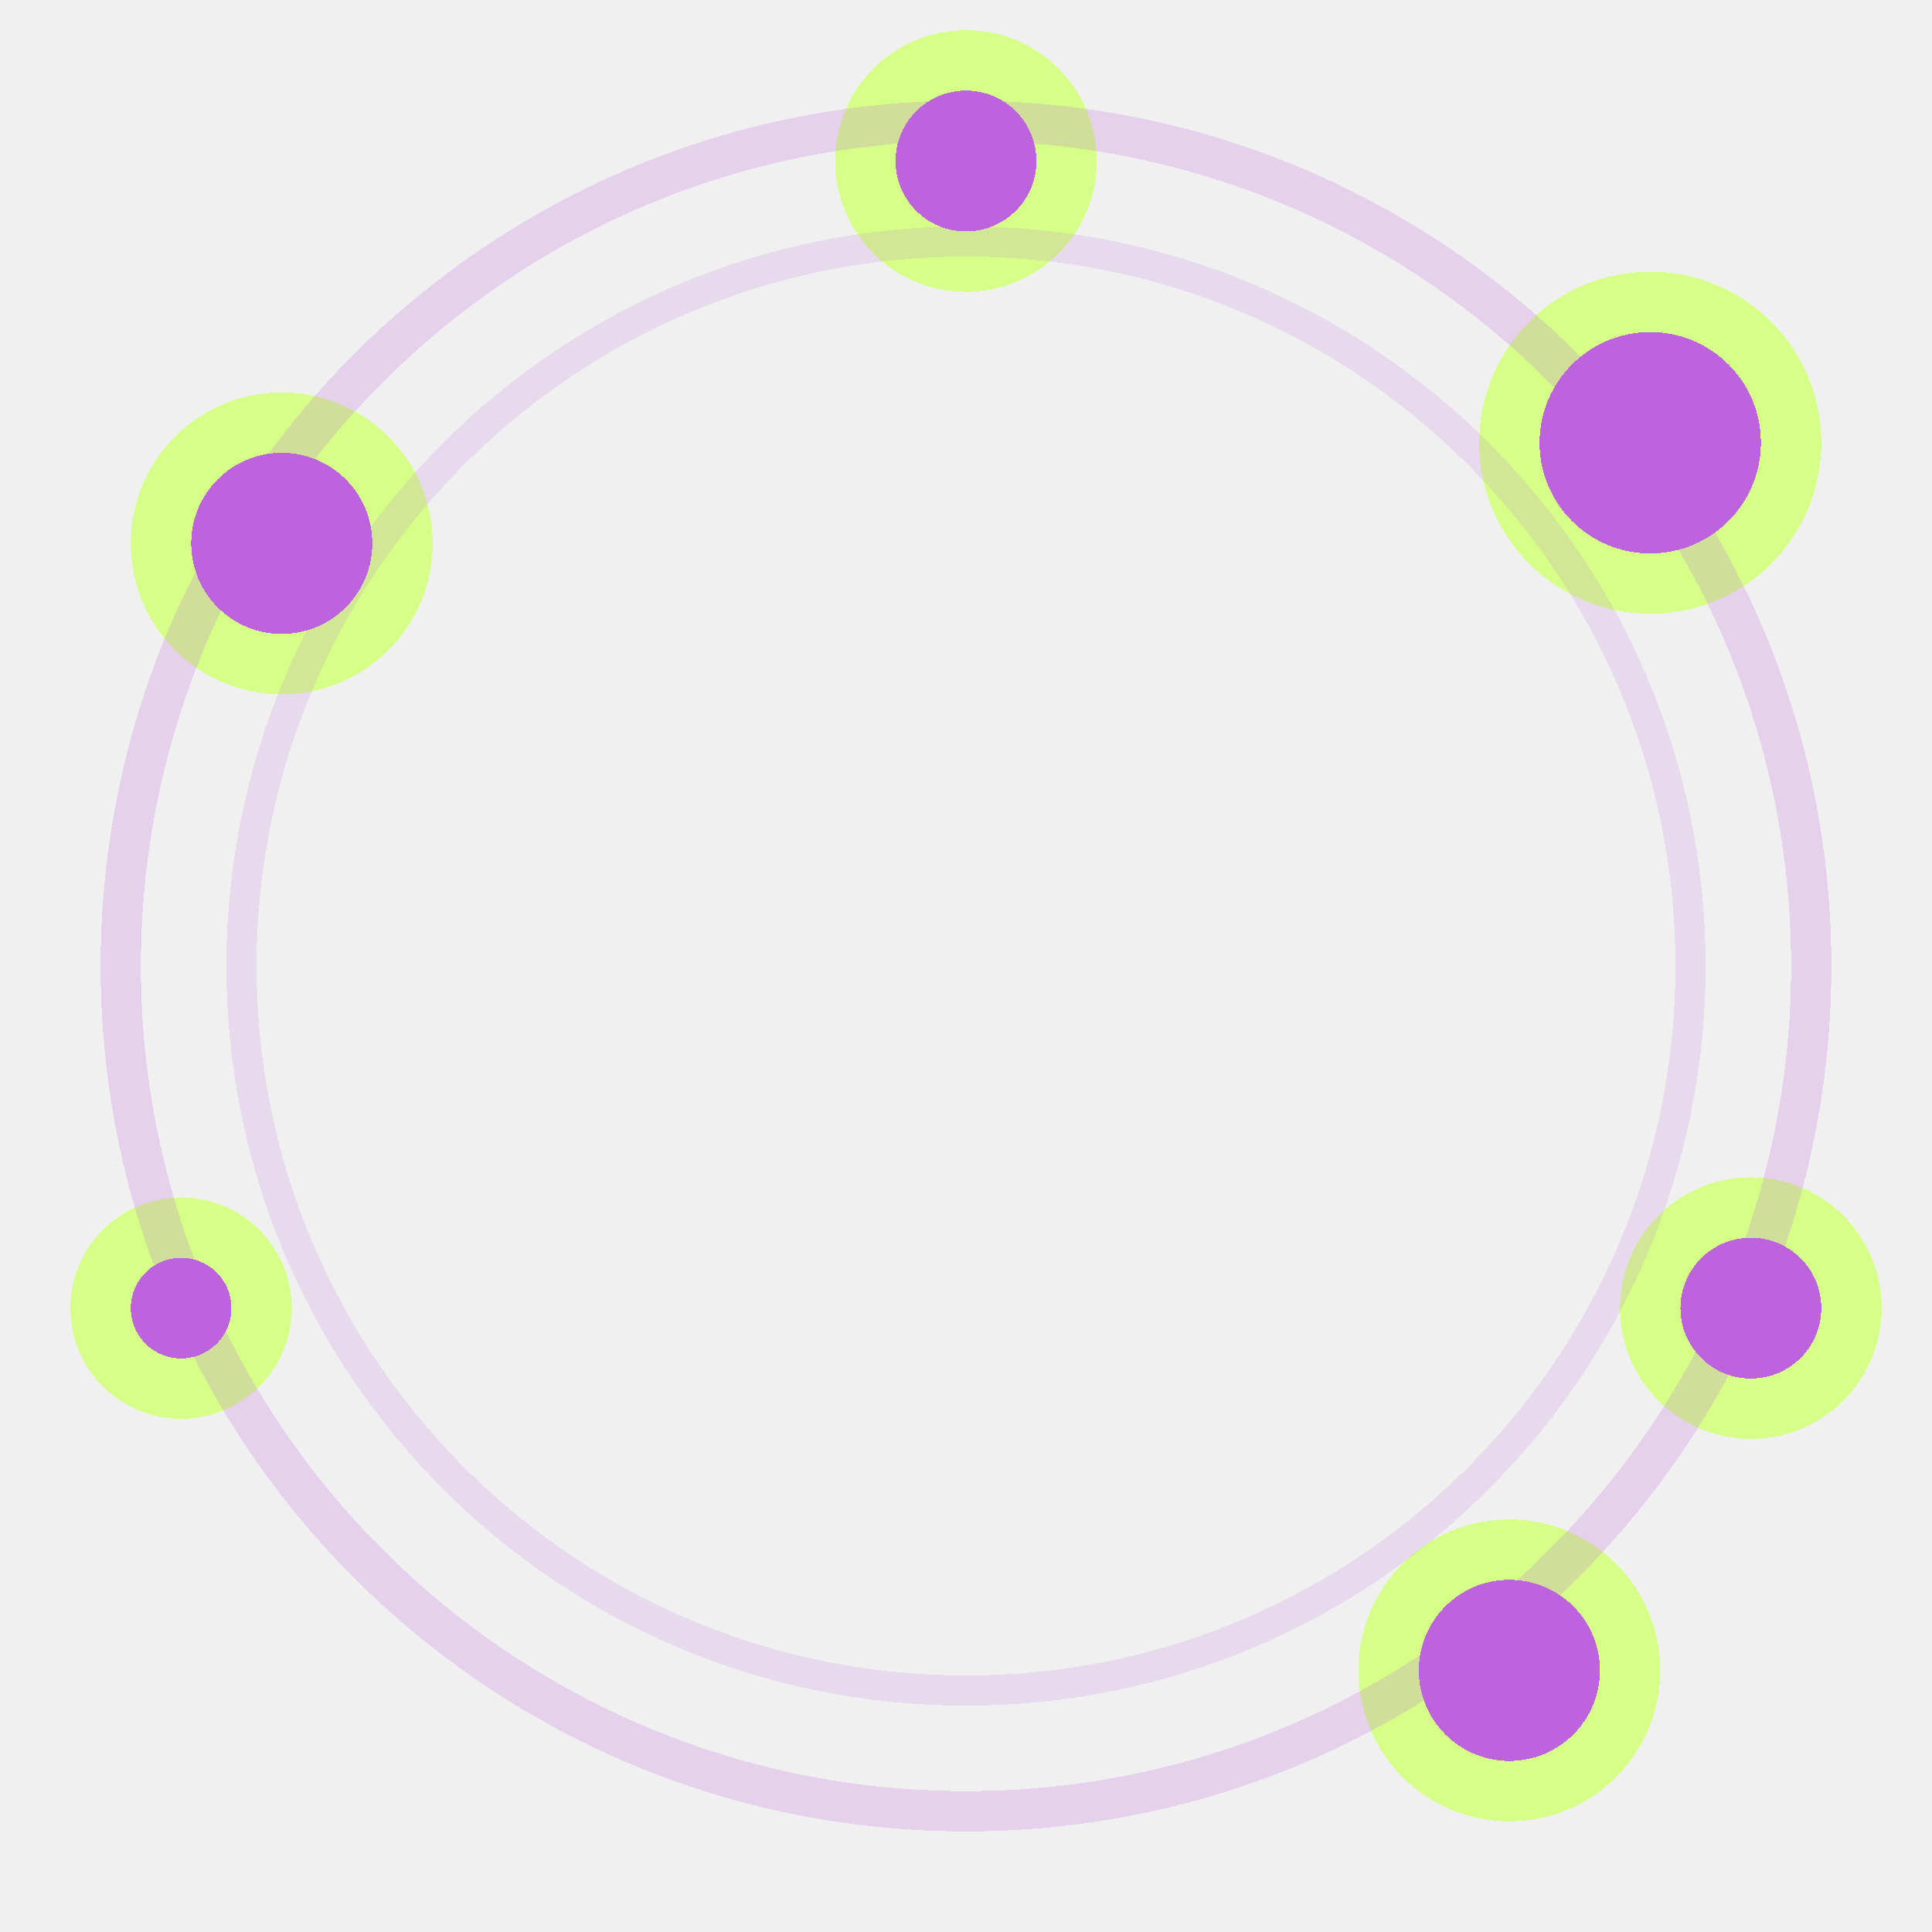
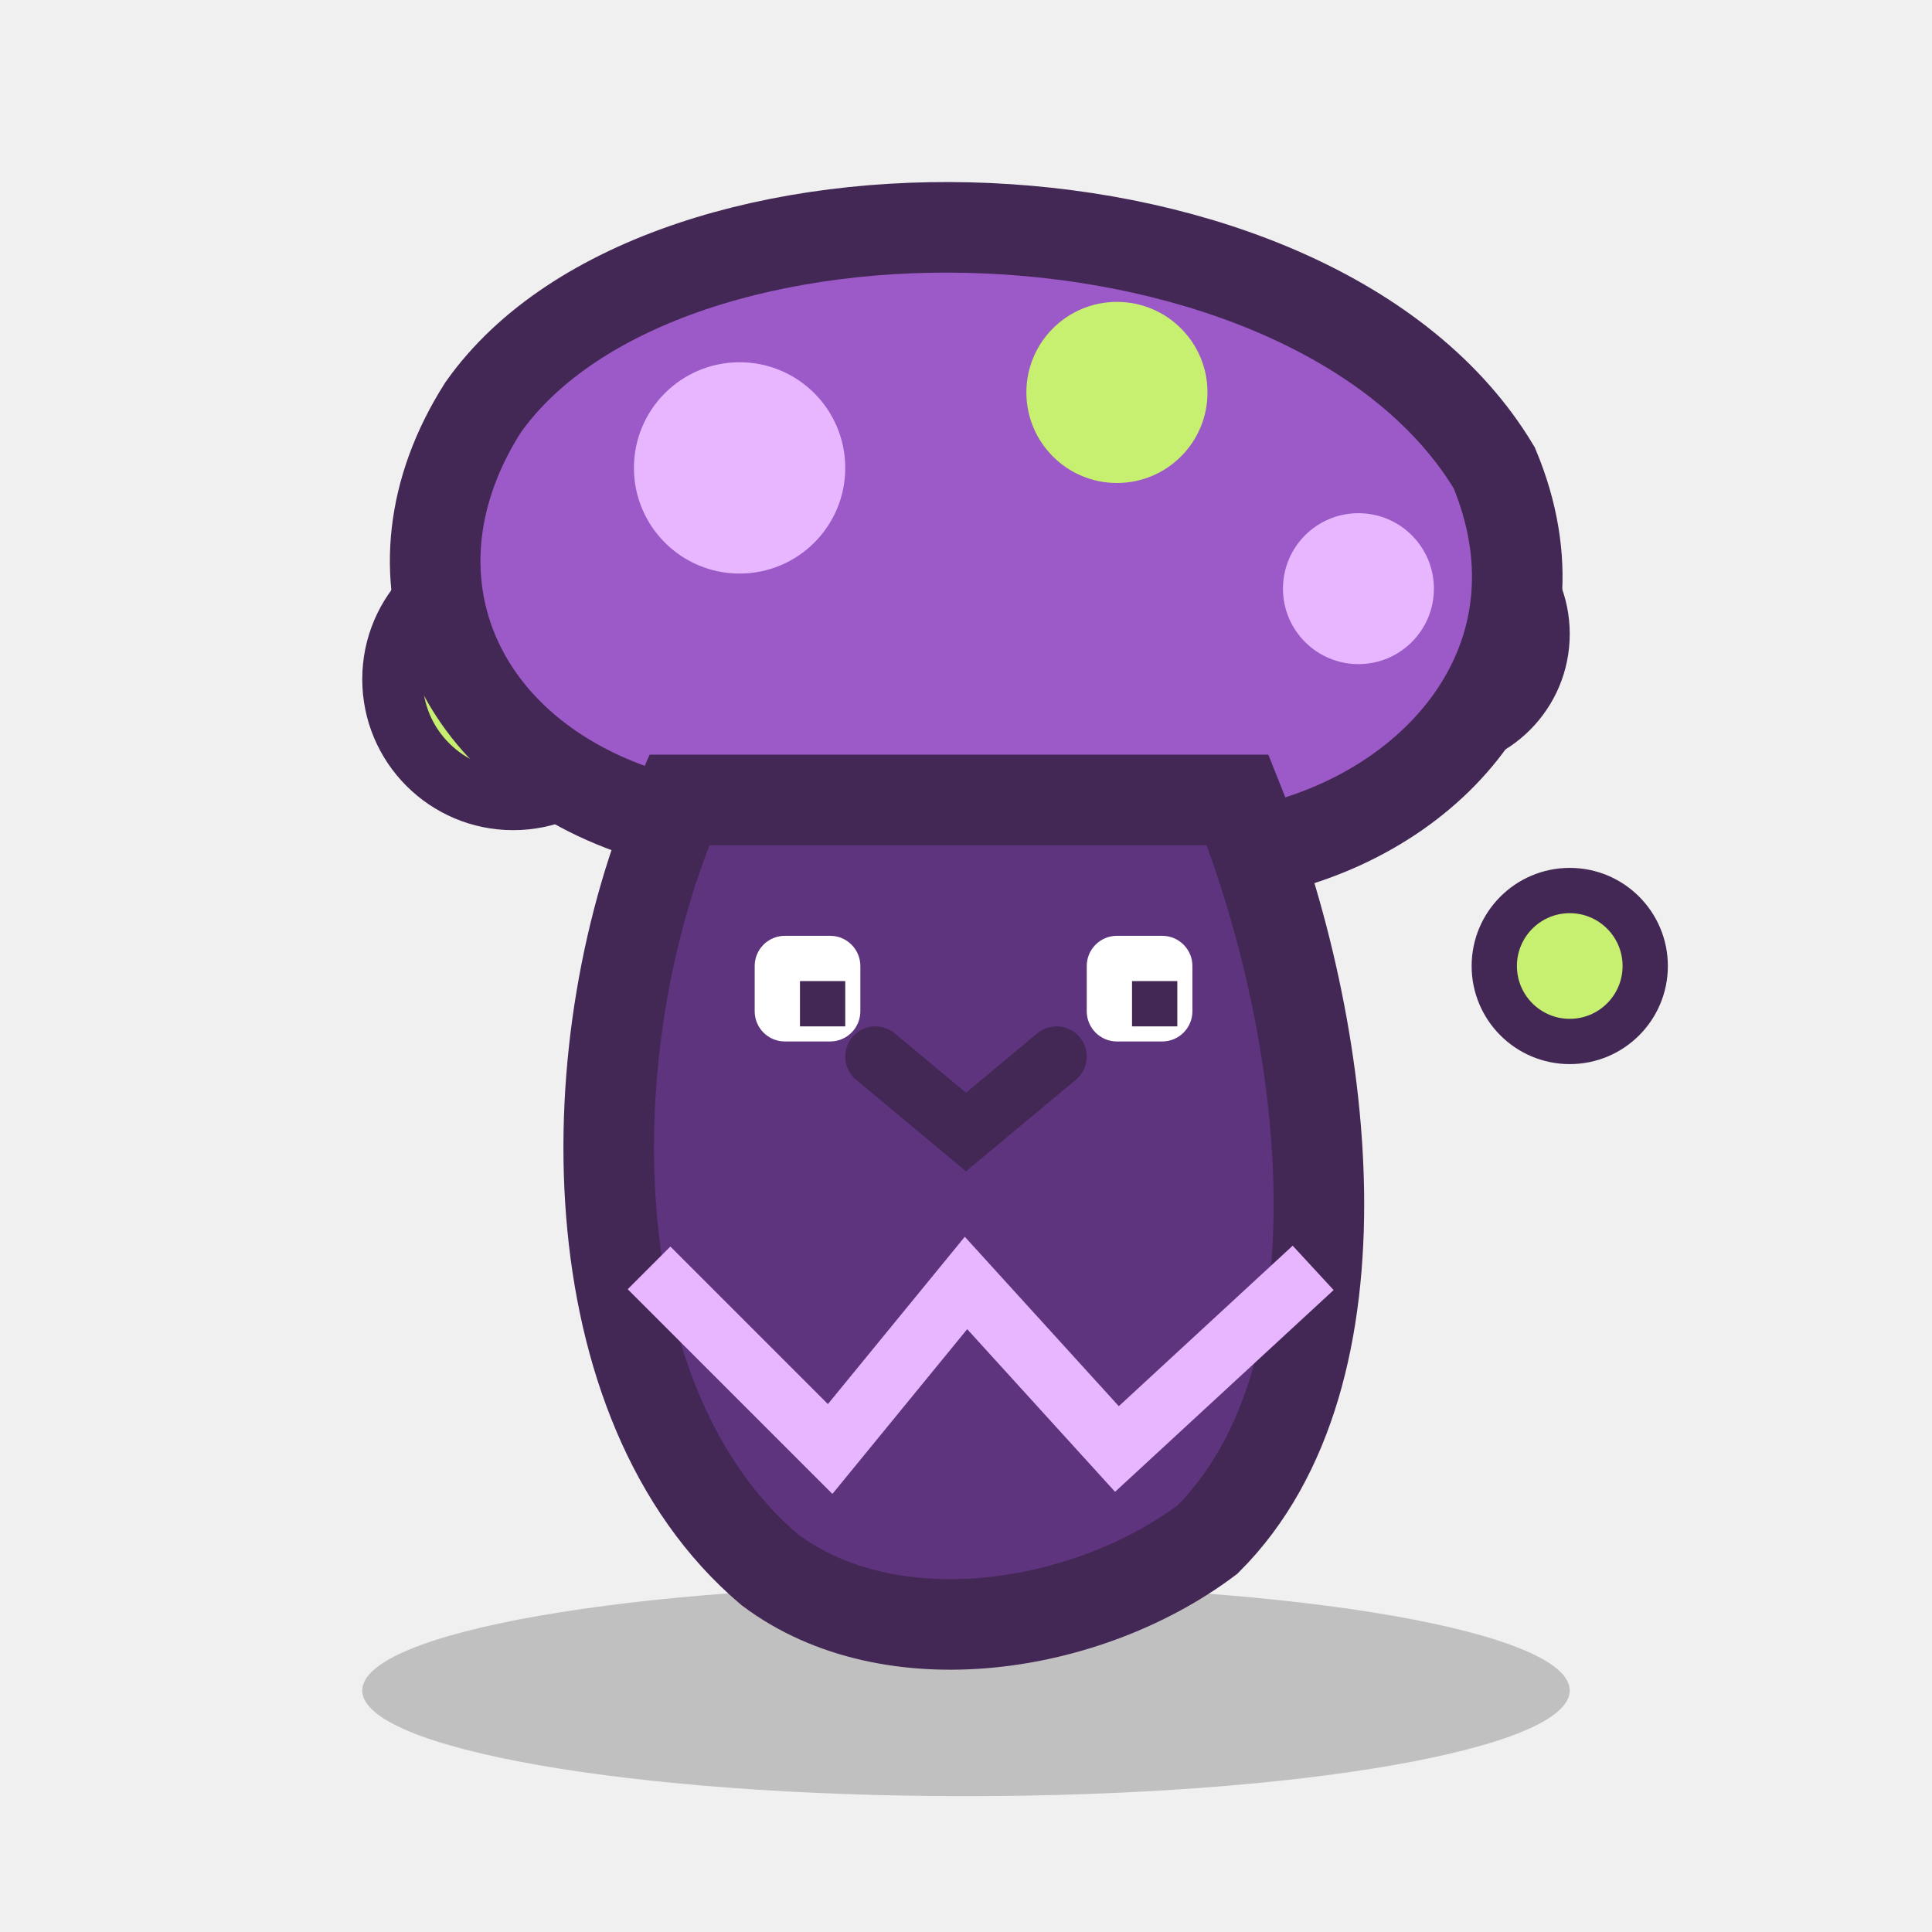
- <svg xmlns="http://www.w3.org/2000/svg" viewBox="0 0 96 96" shape-rendering="crispEdges">
-   <g style="color:#bd63de">
-     <g fill="#bd63de" stroke="#d6ff88" stroke-width="3" opacity="1">
-       <circle cx="14" cy="27" r="6" />
-       <circle cx="82" cy="22" r="7" />
-       <circle cx="87" cy="65" r="5" />
-       <circle cx="9" cy="65" r="4" />
-       <circle cx="48" cy="8" r="5" />
-       <circle cx="75" cy="83" r="6" />
-     </g>
-   </g>
-   <circle cx="48" cy="48" r="42" fill="none" stroke="#bd63de" stroke-width="2" opacity=".22" />
-   <circle cx="48" cy="48" r="36" fill="none" stroke="#bd63de" stroke-width="1.5" opacity=".16" />
+ <svg xmlns="http://www.w3.org/2000/svg" viewBox="0 0 128 128">
+   <ellipse cx="64" cy="112" rx="40" ry="7" fill="#000" opacity=".2" />
+   <circle cx="34" cy="45" r="8" fill="#c7ef70" stroke="#432755" stroke-width="4" />
+   <circle cx="95" cy="42" r="7" fill="#d7ff86" stroke="#432755" stroke-width="4" />
+   <circle cx="104" cy="64" r="5" fill="#c7ef70" stroke="#432755" stroke-width="3" />
+   <path d="M43 54C30 50 25 38 32 27 44 10 87 11 99 31c5 12-3 22-14 25Z" fill="#9b5ac7" stroke="#432755" stroke-width="6" />
+   <circle cx="49" cy="31" r="7" fill="#e7b6ff" />
+   <circle cx="74" cy="26" r="6" fill="#c7ef70" />
+   <circle cx="90" cy="39" r="5" fill="#e7b6ff" />
+   <path d="M45 53c-7 16-7 40 6 51 8 6 21 4 29-2 11-11 8-34 2-49Z" fill="#5f347f" stroke="#432755" stroke-width="6" />
+   <rect x="50" y="62" width="7" height="7" rx="2" fill="#fff" />
+   <rect x="72" y="62" width="7" height="7" rx="2" fill="#fff" />
+   <rect x="53" y="65" width="3" height="3" fill="#432755" />
+   <rect x="75" y="65" width="3" height="3" fill="#432755" />
+   <path d="M58 70l6 5 6-5" fill="none" stroke="#432755" stroke-width="4" stroke-linecap="round" />
+   <path d="M43 84 55 96l9-11 10 11 13-12" fill="none" stroke="#e7b6ff" stroke-width="4" />
</svg>
